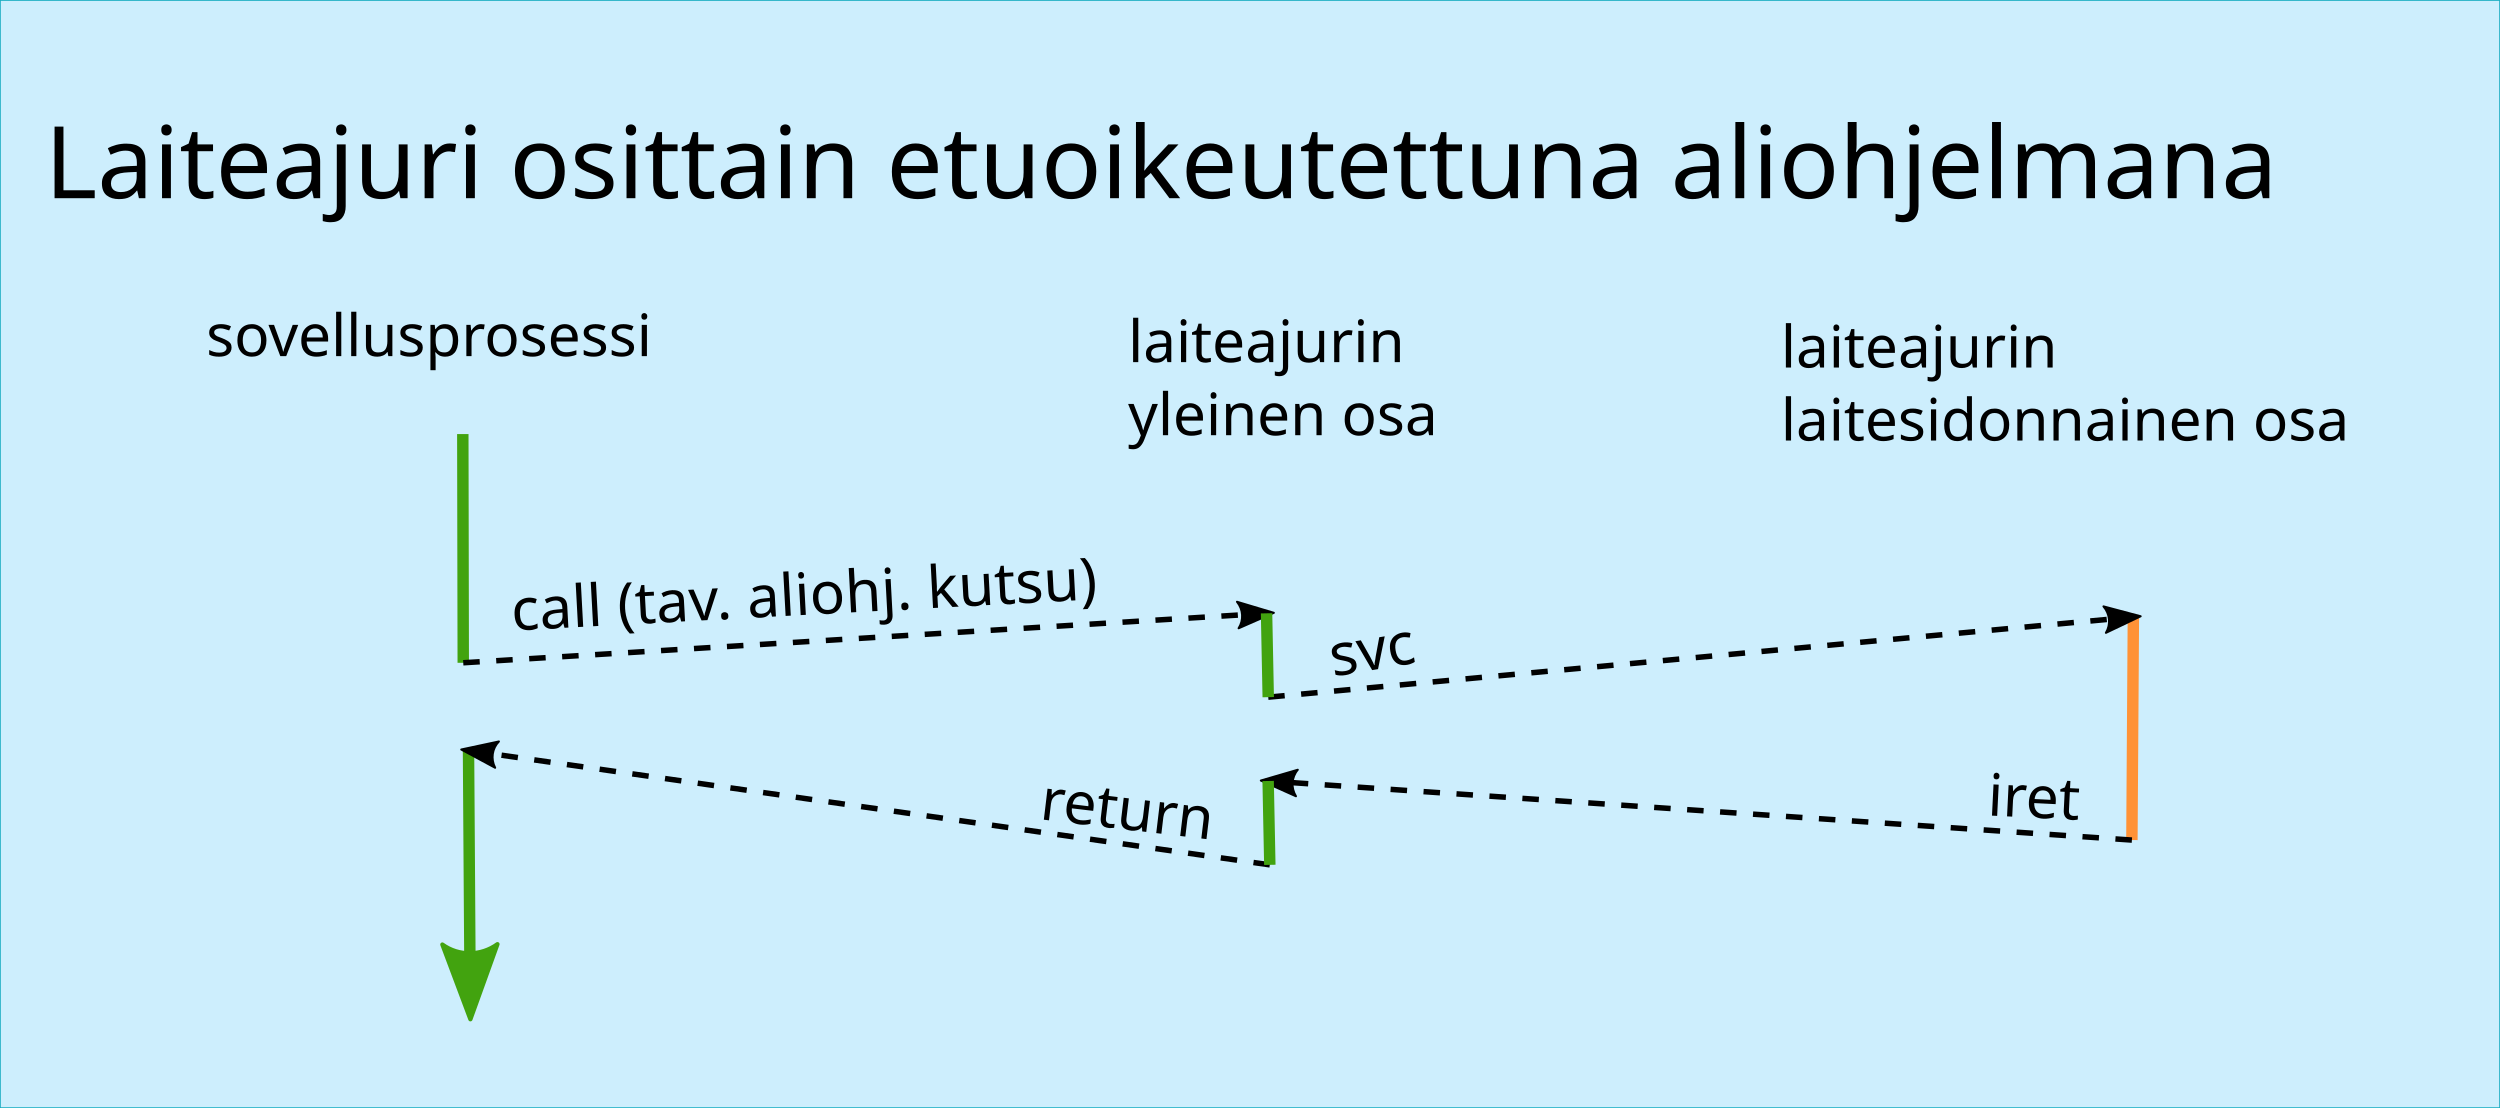
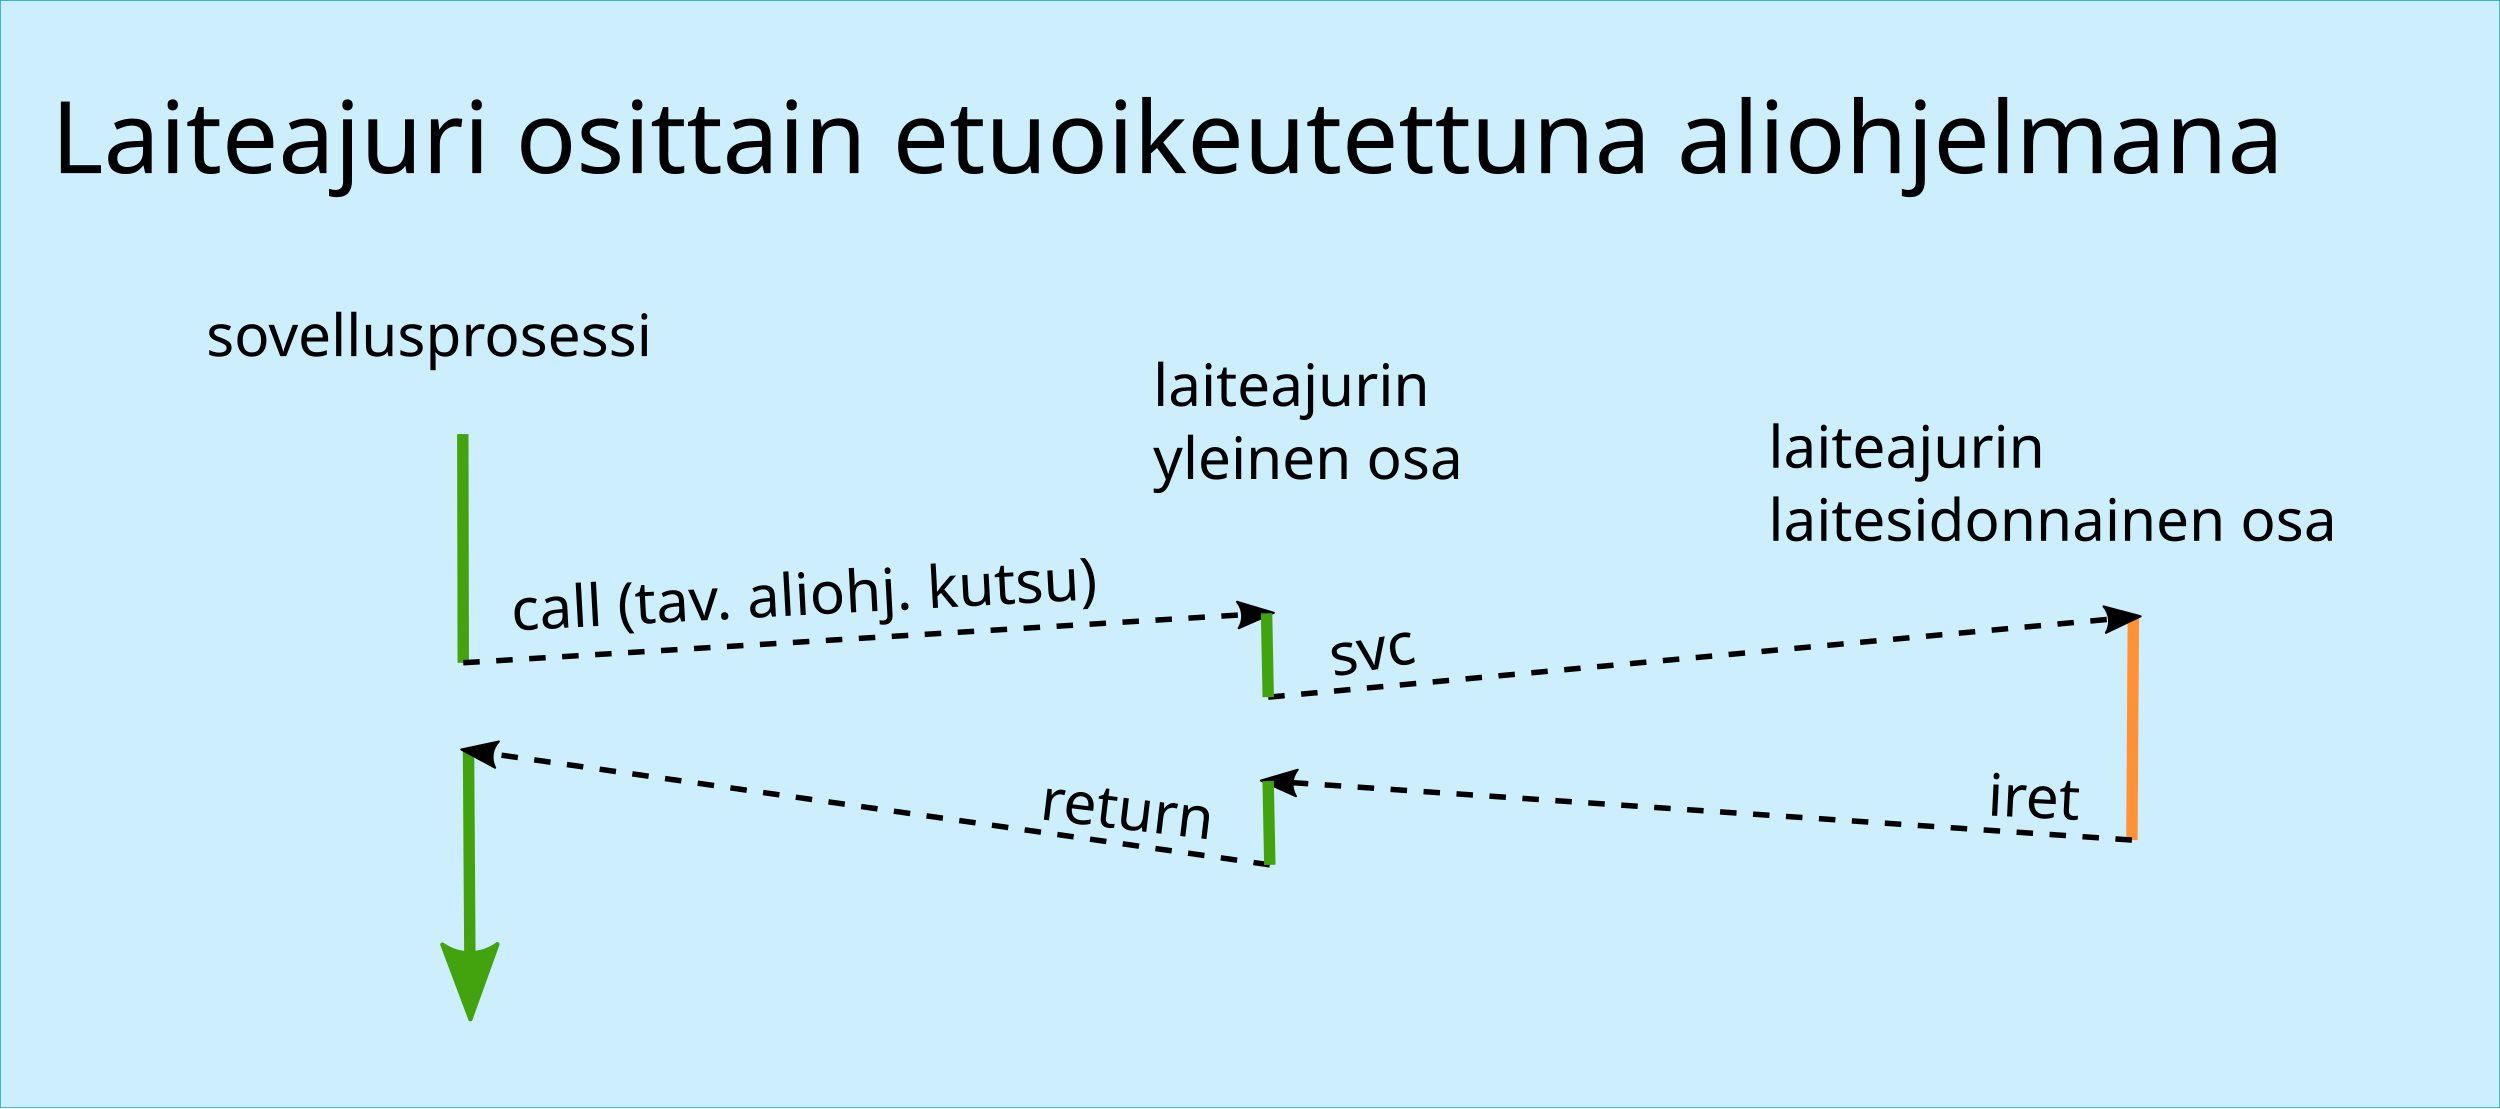
<svg xmlns="http://www.w3.org/2000/svg" id="svg1031" version="1.1" viewBox="0 0 211.208 93.609" height="93.609mm" width="211.208mm">
  <defs id="defs1025">
    <marker orient="auto" refY="0" refX="0" id="marker1510" style="overflow:visible">
      <path id="path1508" style="fill:#000000;fill-opacity:1;fill-rule:evenodd;stroke:#000000;stroke-width:0.625;stroke-linejoin:round;stroke-opacity:1" d="M 8.719,4.034 -2.207,0.016 8.719,-4.002 c -1.745,2.372 -1.735,5.617 -6e-7,8.035 z" transform="scale(-0.6)" />
    </marker>
    <marker orient="auto" refY="0" refX="0" id="marker1446" style="overflow:visible">
      <path id="path1444" style="fill:#000000;fill-opacity:1;fill-rule:evenodd;stroke:#000000;stroke-width:0.625;stroke-linejoin:round;stroke-opacity:1" d="M 8.719,4.034 -2.207,0.016 8.719,-4.002 c -1.745,2.372 -1.735,5.617 -6e-7,8.035 z" transform="scale(-0.6)" />
    </marker>
    <marker orient="auto" refY="0" refX="0" id="marker1388" style="overflow:visible">
      <path id="path1386" style="fill:#000000;fill-opacity:1;fill-rule:evenodd;stroke:#000000;stroke-width:0.625;stroke-linejoin:round;stroke-opacity:1" d="M 8.719,4.034 -2.207,0.016 8.719,-4.002 c -1.745,2.372 -1.735,5.617 -6e-7,8.035 z" transform="scale(-0.6)" />
    </marker>
    <marker style="overflow:visible" id="marker1330" refX="0" refY="0" orient="auto">
      <path transform="scale(-0.6)" d="M 8.719,4.034 -2.207,0.016 8.719,-4.002 c -1.745,2.372 -1.735,5.617 -6e-7,8.035 z" style="fill:#000000;fill-opacity:1;fill-rule:evenodd;stroke:#000000;stroke-width:0.625;stroke-linejoin:round;stroke-opacity:1" id="path1094" />
    </marker>
    <marker style="overflow:visible" id="marker1761" refX="0" refY="0" orient="auto">
      <path transform="scale(-0.6)" d="M 8.719,4.034 -2.207,0.016 8.719,-4.002 c -1.745,2.372 -1.735,5.617 -6e-7,8.035 z" style="fill:#42a30f;fill-opacity:1;fill-rule:evenodd;stroke:#42a30f;stroke-width:0.625;stroke-linejoin:round;stroke-opacity:1" id="path1759" />
    </marker>
    <marker style="overflow:visible" id="marker1487" refX="0" refY="0" orient="auto">
      <path transform="matrix(-1.1,0,0,-1.1,-1.1,0)" d="M 8.719,4.034 -2.207,0.016 8.719,-4.002 c -1.745,2.372 -1.735,5.617 -6e-7,8.035 z" style="fill:#ff9236;fill-opacity:1;fill-rule:evenodd;stroke:#ff9236;stroke-width:0.625;stroke-linejoin:round;stroke-opacity:1" id="path1485" />
    </marker>
    <marker style="overflow:visible" id="marker1350" refX="0" refY="0" orient="auto">
      <path transform="matrix(-1.1,0,0,-1.1,-1.1,0)" d="M 8.719,4.034 -2.207,0.016 8.719,-4.002 c -1.745,2.372 -1.735,5.617 -6e-7,8.035 z" style="fill:#000000;fill-opacity:1;fill-rule:evenodd;stroke:#000000;stroke-width:0.625;stroke-linejoin:round;stroke-opacity:1" id="path1348" />
    </marker>
    <marker style="overflow:visible" id="Arrow2Mend" refX="0" refY="0" orient="auto">
      <path transform="scale(-0.6)" d="M 8.719,4.034 -2.207,0.016 8.719,-4.002 c -1.745,2.372 -1.735,5.617 -6e-7,8.035 z" style="fill:#000000;fill-opacity:1;fill-rule:evenodd;stroke:#000000;stroke-width:0.625;stroke-linejoin:round;stroke-opacity:1" id="path866" />
    </marker>
    <marker style="overflow:visible" id="marker1102" refX="0" refY="0" orient="auto">
      <path transform="matrix(-1.1,0,0,-1.1,-1.1,0)" d="M 8.719,4.034 -2.207,0.016 8.719,-4.002 c -1.745,2.372 -1.735,5.617 -6e-7,8.035 z" style="fill:#000000;fill-opacity:1;fill-rule:evenodd;stroke:#000000;stroke-width:0.625;stroke-linejoin:round;stroke-opacity:1" id="path860" />
    </marker>
    <marker style="overflow:visible" id="Arrow2Lend" refX="0" refY="0" orient="auto">
      <path transform="matrix(-1.1,0,0,-1.1,-1.1,0)" d="M 8.719,4.034 -2.207,0.016 8.719,-4.002 c -1.745,2.372 -1.735,5.617 -6e-7,8.035 z" style="fill:#000000;fill-opacity:1;fill-rule:evenodd;stroke:#000000;stroke-width:0.625;stroke-linejoin:round;stroke-opacity:1" id="path1701" />
    </marker>
  </defs>
  <g transform="translate(0.0325,-9.385487)" id="layer1">
    <rect y="9.418" x="0" height="93.544" width="211.143" id="rect1811" style="opacity:1;fill:#cdeefd;fill-opacity:1;stroke:#0aa8bd;stroke-width:0.065;stroke-linecap:round;stroke-linejoin:round;stroke-miterlimit:4;stroke-dasharray:none;stroke-dashoffset:0;stroke-opacity:1" />
-     <text id="text1444" y="26.128" x="3.751" style="font-style:normal;font-variant:normal;font-weight:normal;font-stretch:normal;font-size:8.467px;line-height:1.25;font-family:sans-serif;-inkscape-font-specification:'sans-serif, Normal';font-variant-ligatures:normal;font-variant-caps:normal;font-variant-numeric:normal;font-feature-settings:normal;text-align:start;letter-spacing:0px;word-spacing:0px;writing-mode:lr-tb;text-anchor:start;fill:#000000;fill-opacity:1;stroke:none;stroke-width:0.265" xml:space="preserve">
-       <tspan y="26.128" x="3.751" id="tspan923">Laiteajuri osittain etuoikeutettuna aliohjelmana</tspan>
+     <text id="text1444" y="24.011" x="4.28" style="font-style:normal;font-variant:normal;font-weight:normal;font-stretch:normal;font-size:8.467px;line-height:1.25;font-family:sans-serif;-inkscape-font-specification:'sans-serif, Normal';font-variant-ligatures:normal;font-variant-caps:normal;font-variant-numeric:normal;font-feature-settings:normal;text-align:start;letter-spacing:0px;word-spacing:0px;writing-mode:lr-tb;text-anchor:start;fill:#000000;fill-opacity:1;stroke:none;stroke-width:0.265" xml:space="preserve">
+       <tspan y="24.011" x="4.28" id="tspan923">Laiteajuri osittain etuoikeutettuna aliohjelmana</tspan>
    </text>
    <text id="text1444-7-34-9" y="39.47" x="17.389" style="font-style:normal;font-variant:normal;font-weight:normal;font-stretch:normal;font-size:4.939px;line-height:1.25;font-family:sans-serif;-inkscape-font-specification:'sans-serif, Normal';font-variant-ligatures:normal;font-variant-caps:normal;font-variant-numeric:normal;font-feature-settings:normal;text-align:start;letter-spacing:0px;word-spacing:0px;writing-mode:lr-tb;text-anchor:start;fill:#000000;fill-opacity:1;stroke:none;stroke-width:0.265" xml:space="preserve">
      <tspan y="39.47" x="17.389" id="tspan1648">sovellusprosessi</tspan>
    </text>
-     <text id="text1444-7-34-9-6" y="40.433" x="150.421" style="font-style:normal;font-variant:normal;font-weight:normal;font-stretch:normal;font-size:4.939px;line-height:1.25;font-family:sans-serif;-inkscape-font-specification:'sans-serif, Normal';font-variant-ligatures:normal;font-variant-caps:normal;font-variant-numeric:normal;font-feature-settings:normal;text-align:start;letter-spacing:0px;word-spacing:0px;writing-mode:lr-tb;text-anchor:start;fill:#000000;fill-opacity:1;stroke:none;stroke-width:0.265" xml:space="preserve">
-       <tspan y="40.433" x="150.421" id="tspan2454">laiteajurin</tspan>
-       <tspan y="46.606" x="150.421" id="tspan2456">laitesidonnainen osa</tspan>
+     <text id="text1444-7-34-9-6" y="48.899" x="149.362" style="font-style:normal;font-variant:normal;font-weight:normal;font-stretch:normal;font-size:4.939px;line-height:1.25;font-family:sans-serif;-inkscape-font-specification:'sans-serif, Normal';font-variant-ligatures:normal;font-variant-caps:normal;font-variant-numeric:normal;font-feature-settings:normal;text-align:start;letter-spacing:0px;word-spacing:0px;writing-mode:lr-tb;text-anchor:start;fill:#000000;fill-opacity:1;stroke:none;stroke-width:0.265" xml:space="preserve">
+       <tspan y="48.899" x="149.362" id="tspan2454">laiteajurin</tspan>
+       <tspan y="55.073" x="149.362" id="tspan2456">laitesidonnainen osa</tspan>
    </text>
    <text transform="rotate(-9.476825)" id="text1444-7-34-9-4" y="84.177" x="100.079" style="font-style:normal;font-variant:normal;font-weight:normal;font-stretch:normal;font-size:4.939px;line-height:1.25;font-family:sans-serif;-inkscape-font-specification:'sans-serif, Normal';font-variant-ligatures:normal;font-variant-caps:normal;font-variant-numeric:normal;font-feature-settings:normal;text-align:start;letter-spacing:0px;word-spacing:0px;writing-mode:lr-tb;text-anchor:start;fill:#000000;fill-opacity:1;stroke:none;stroke-width:0.265" xml:space="preserve">
      <tspan y="84.177" x="100.079" id="tspan1009">svc</tspan>
    </text>
    <text transform="rotate(2.824522)" id="text1444-7-34-9-44" y="69.905" x="171.488" style="font-style:normal;font-variant:normal;font-weight:normal;font-stretch:normal;font-size:4.939px;line-height:1.25;font-family:sans-serif;-inkscape-font-specification:'sans-serif, Normal';font-variant-ligatures:normal;font-variant-caps:normal;font-variant-numeric:normal;font-feature-settings:normal;text-align:start;letter-spacing:0px;word-spacing:0px;writing-mode:lr-tb;text-anchor:start;fill:#000000;fill-opacity:1;stroke:none;stroke-width:0.265" xml:space="preserve">
      <tspan y="69.905" x="171.488" id="tspan879">iret</tspan>
    </text>
    <path id="path1430" d="M 39.067,46.055 39.104,65.378" style="fill:none;stroke:#42a30f;stroke-width:0.965;stroke-linecap:butt;stroke-linejoin:miter;stroke-miterlimit:4;stroke-dasharray:none;stroke-opacity:1" />
    <path id="path1430-5" d="m 39.549,72.79 0.142,21.427" style="fill:none;stroke:#42a30f;stroke-width:0.965;stroke-linecap:butt;stroke-linejoin:miter;stroke-miterlimit:4;stroke-dasharray:none;stroke-opacity:1;marker-end:url(#marker1761)" />
    <path id="path1430-5-0" d="m 180.202,61.512 -0.125,18.845" style="fill:none;stroke:#ff9236;stroke-width:0.965;stroke-linecap:butt;stroke-linejoin:miter;stroke-miterlimit:4;stroke-dasharray:none;stroke-opacity:1" />
    <path id="path1430-5-0-0" d="M 39.104,65.378 106.97,61.2" style="fill:none;stroke:#000000;stroke-width:0.465;stroke-linecap:butt;stroke-linejoin:miter;stroke-miterlimit:4;stroke-dasharray:1.395, 1.395;stroke-dashoffset:0;stroke-opacity:1;marker-end:url(#marker1446)" />
    <path id="path1430-5-0-0-0" d="m 107.112,68.285 73.09,-6.773" style="fill:none;stroke:#000000;stroke-width:0.465;stroke-linecap:butt;stroke-linejoin:miter;stroke-miterlimit:4;stroke-dasharray:1.395, 1.395;stroke-dashoffset:0;stroke-opacity:1;marker-end:url(#marker1388)" />
    <path id="path1430-5-0-0-7" d="M 180.077,80.357 107.104,75.366" style="fill:none;stroke:#000000;stroke-width:0.465;stroke-linecap:butt;stroke-linejoin:miter;stroke-miterlimit:4;stroke-dasharray:1.395, 1.395;stroke-dashoffset:0;stroke-opacity:1;marker-end:url(#marker1330)" />
    <path id="path1430-5-0-0-74" d="M 107.246,82.45 39.549,72.79" style="fill:none;stroke:#000000;stroke-width:0.465;stroke-linecap:butt;stroke-linejoin:miter;stroke-miterlimit:4;stroke-dasharray:1.395, 1.395;stroke-dashoffset:0;stroke-opacity:1;marker-end:url(#marker1510)" />
    <path id="path1430-5-0-05" d="m 106.97,61.2 0.142,7.085" style="fill:none;stroke:#42a30f;stroke-width:0.965;stroke-linecap:butt;stroke-linejoin:miter;stroke-miterlimit:4;stroke-dasharray:none;stroke-opacity:1" />
-     <text id="text1444-7-34-9-6-6" y="39.978" x="95.272" style="font-style:normal;font-variant:normal;font-weight:normal;font-stretch:normal;font-size:4.939px;line-height:1.25;font-family:sans-serif;-inkscape-font-specification:'sans-serif, Normal';font-variant-ligatures:normal;font-variant-caps:normal;font-variant-numeric:normal;font-feature-settings:normal;text-align:start;letter-spacing:0px;word-spacing:0px;writing-mode:lr-tb;text-anchor:start;fill:#000000;fill-opacity:1;stroke:none;stroke-width:0.265" xml:space="preserve">
-       <tspan y="39.978" x="95.272" id="tspan2450">laiteajurin</tspan>
-       <tspan y="46.151" x="95.272" id="tspan2452">yleinen osa</tspan>
+     <text id="text1444-7-34-9-6-6" y="43.682" x="97.388" style="font-style:normal;font-variant:normal;font-weight:normal;font-stretch:normal;font-size:4.939px;line-height:1.25;font-family:sans-serif;-inkscape-font-specification:'sans-serif, Normal';font-variant-ligatures:normal;font-variant-caps:normal;font-variant-numeric:normal;font-feature-settings:normal;text-align:start;letter-spacing:0px;word-spacing:0px;writing-mode:lr-tb;text-anchor:start;fill:#000000;fill-opacity:1;stroke:none;stroke-width:0.265" xml:space="preserve">
+       <tspan y="43.682" x="97.388" id="tspan2450">laiteajurin</tspan>
+       <tspan y="49.856" x="97.388" id="tspan2452">yleinen osa</tspan>
    </text>
    <path id="path1430-5-0-05-7" d="m 107.104,75.366 0.142,7.085" style="fill:none;stroke:#42a30f;stroke-width:0.965;stroke-linecap:butt;stroke-linejoin:miter;stroke-miterlimit:4;stroke-dasharray:none;stroke-opacity:1" />
    <text transform="rotate(6.798748)" id="text1444-7-34-9-44-0" y="67.647" x="96.422" style="font-style:normal;font-variant:normal;font-weight:normal;font-stretch:normal;font-size:4.939px;line-height:1.25;font-family:sans-serif;-inkscape-font-specification:'sans-serif, Normal';font-variant-ligatures:normal;font-variant-caps:normal;font-variant-numeric:normal;font-feature-settings:normal;text-align:start;letter-spacing:0px;word-spacing:0px;writing-mode:lr-tb;text-anchor:start;fill:#000000;fill-opacity:1;stroke:none;stroke-width:0.265" xml:space="preserve">
      <tspan y="67.647" x="96.422" id="tspan987">return</tspan>
    </text>
    <text transform="rotate(-3.07104)" id="text1444-7-34-9-4-7" y="64.885" x="39.827" style="font-style:normal;font-variant:normal;font-weight:normal;font-stretch:normal;font-size:4.939px;line-height:1.25;font-family:sans-serif;-inkscape-font-specification:'sans-serif, Normal';font-variant-ligatures:normal;font-variant-caps:normal;font-variant-numeric:normal;font-feature-settings:normal;text-align:start;letter-spacing:0px;word-spacing:0px;writing-mode:lr-tb;text-anchor:start;fill:#000000;fill-opacity:1;stroke:none;stroke-width:0.265" xml:space="preserve">
      <tspan y="64.885" x="39.827" id="tspan1011">call (tav. aliohj. kutsu)</tspan>
    </text>
  </g>
</svg>
